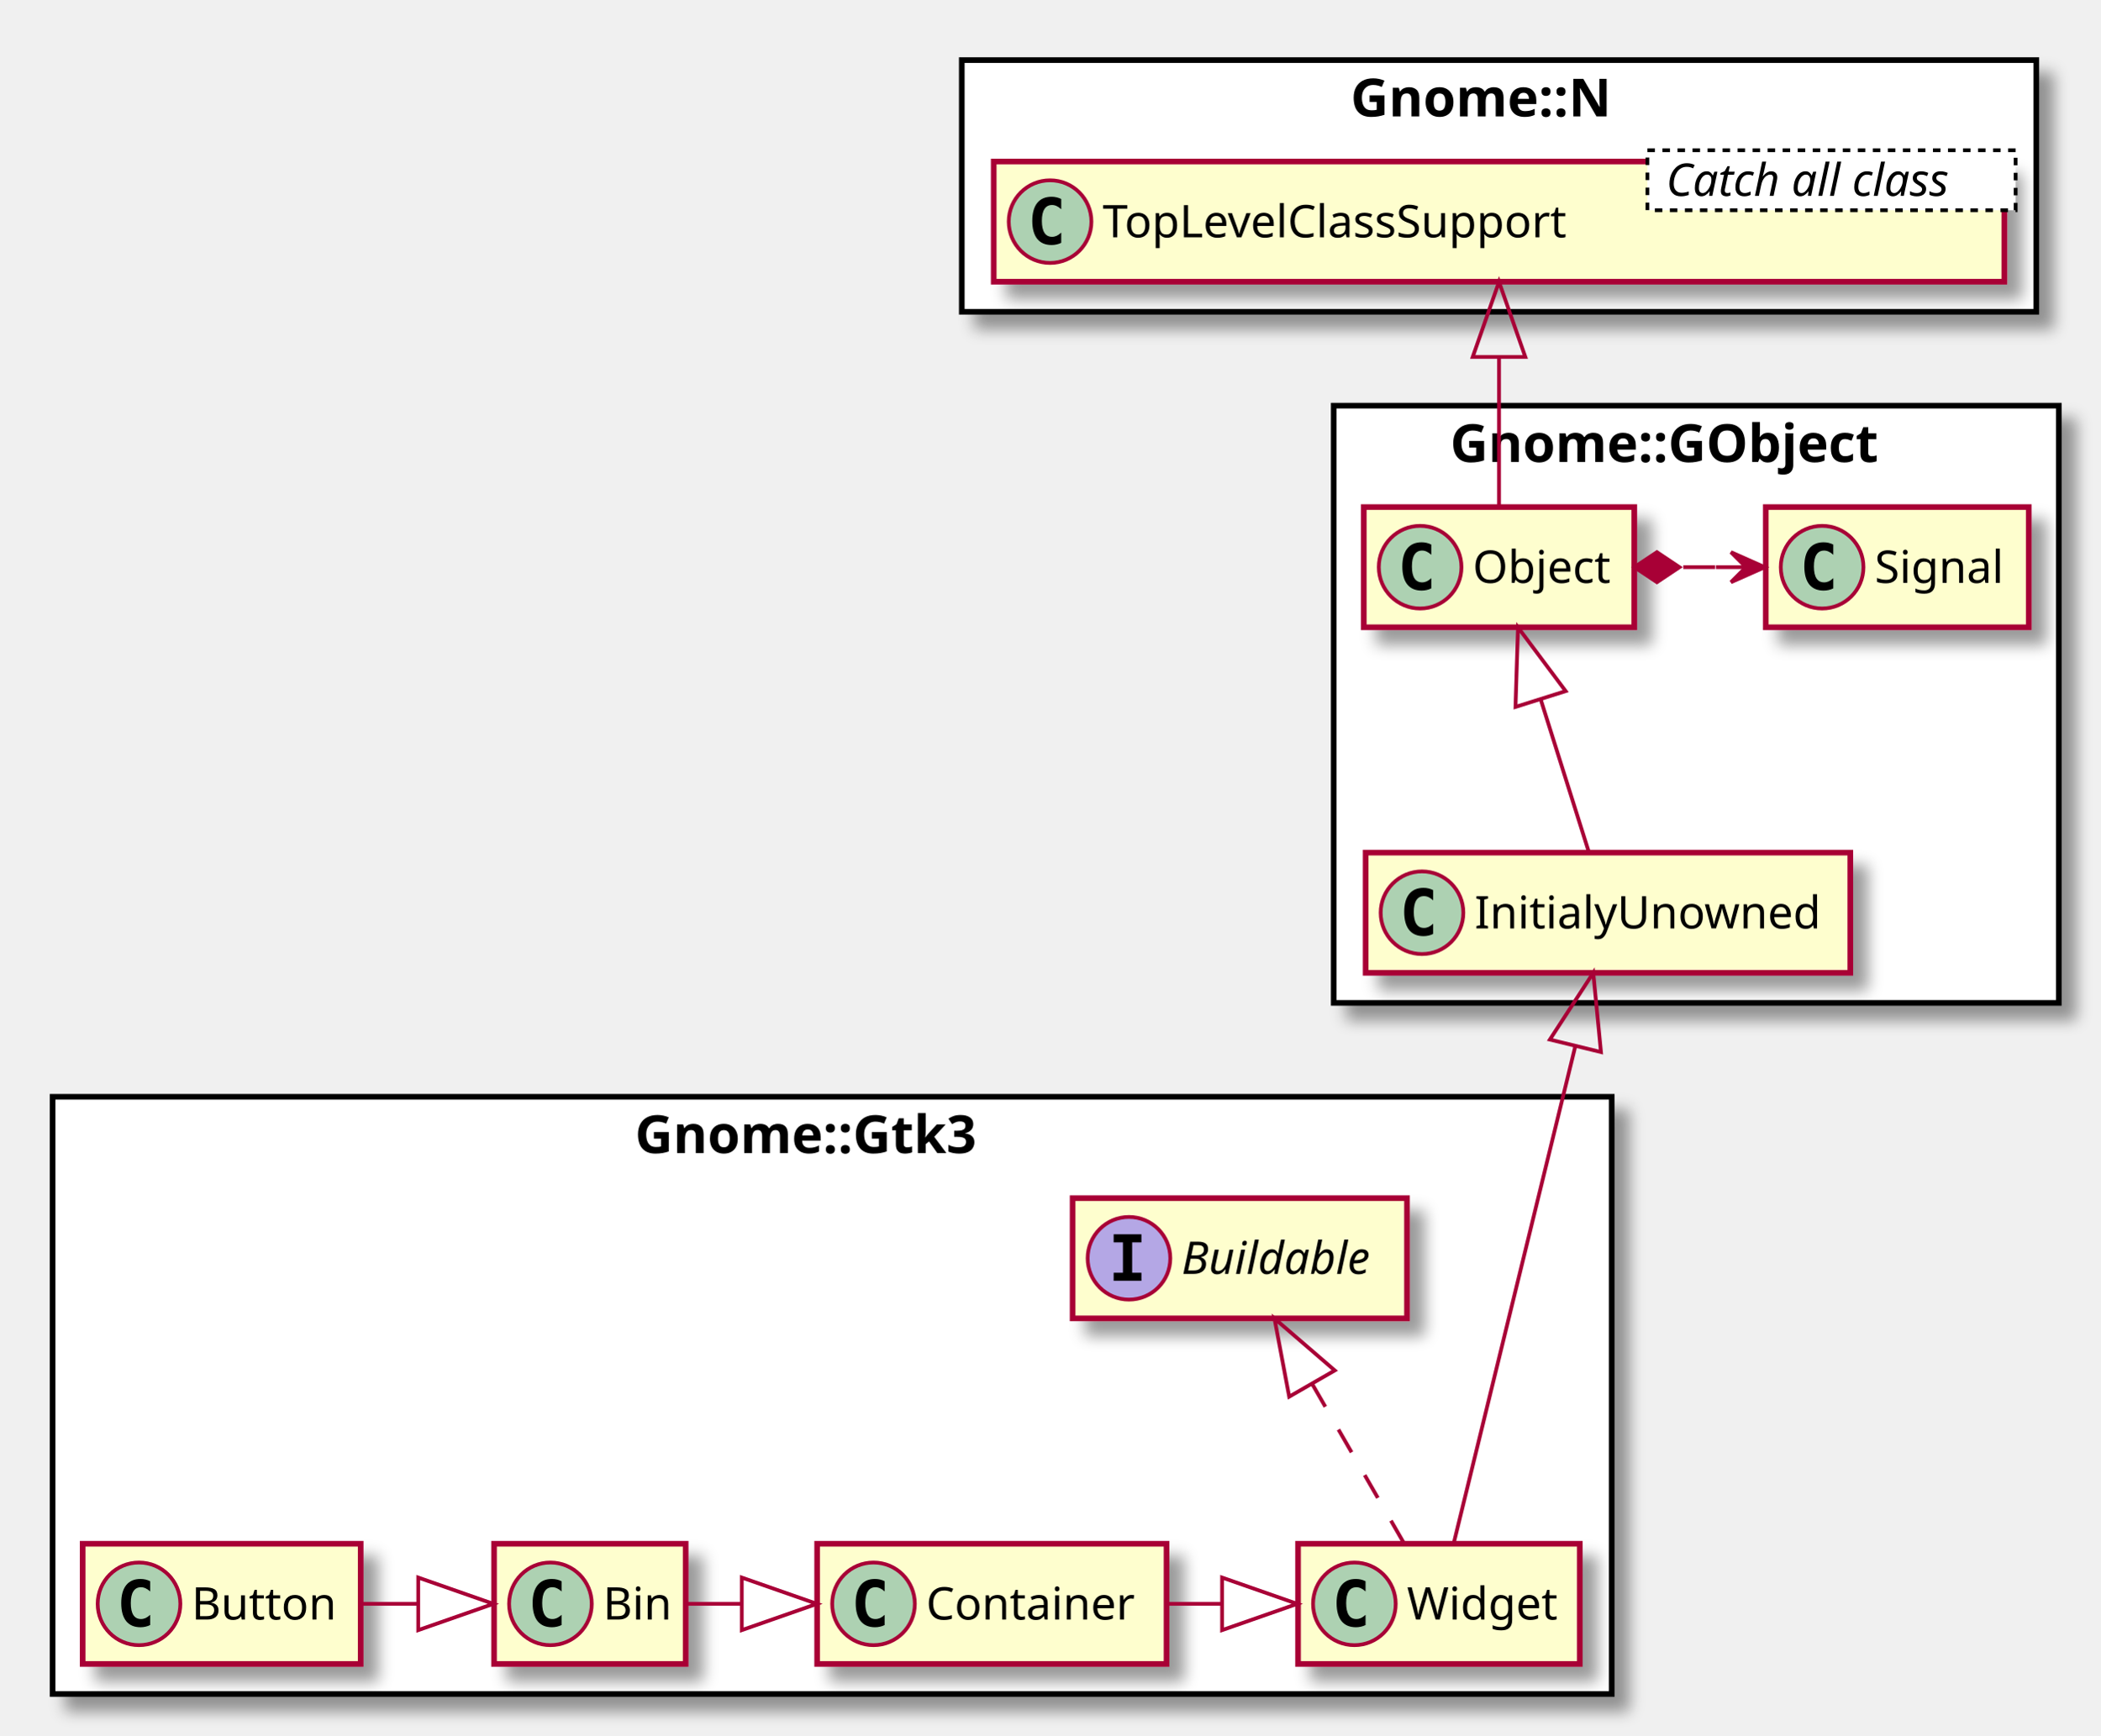
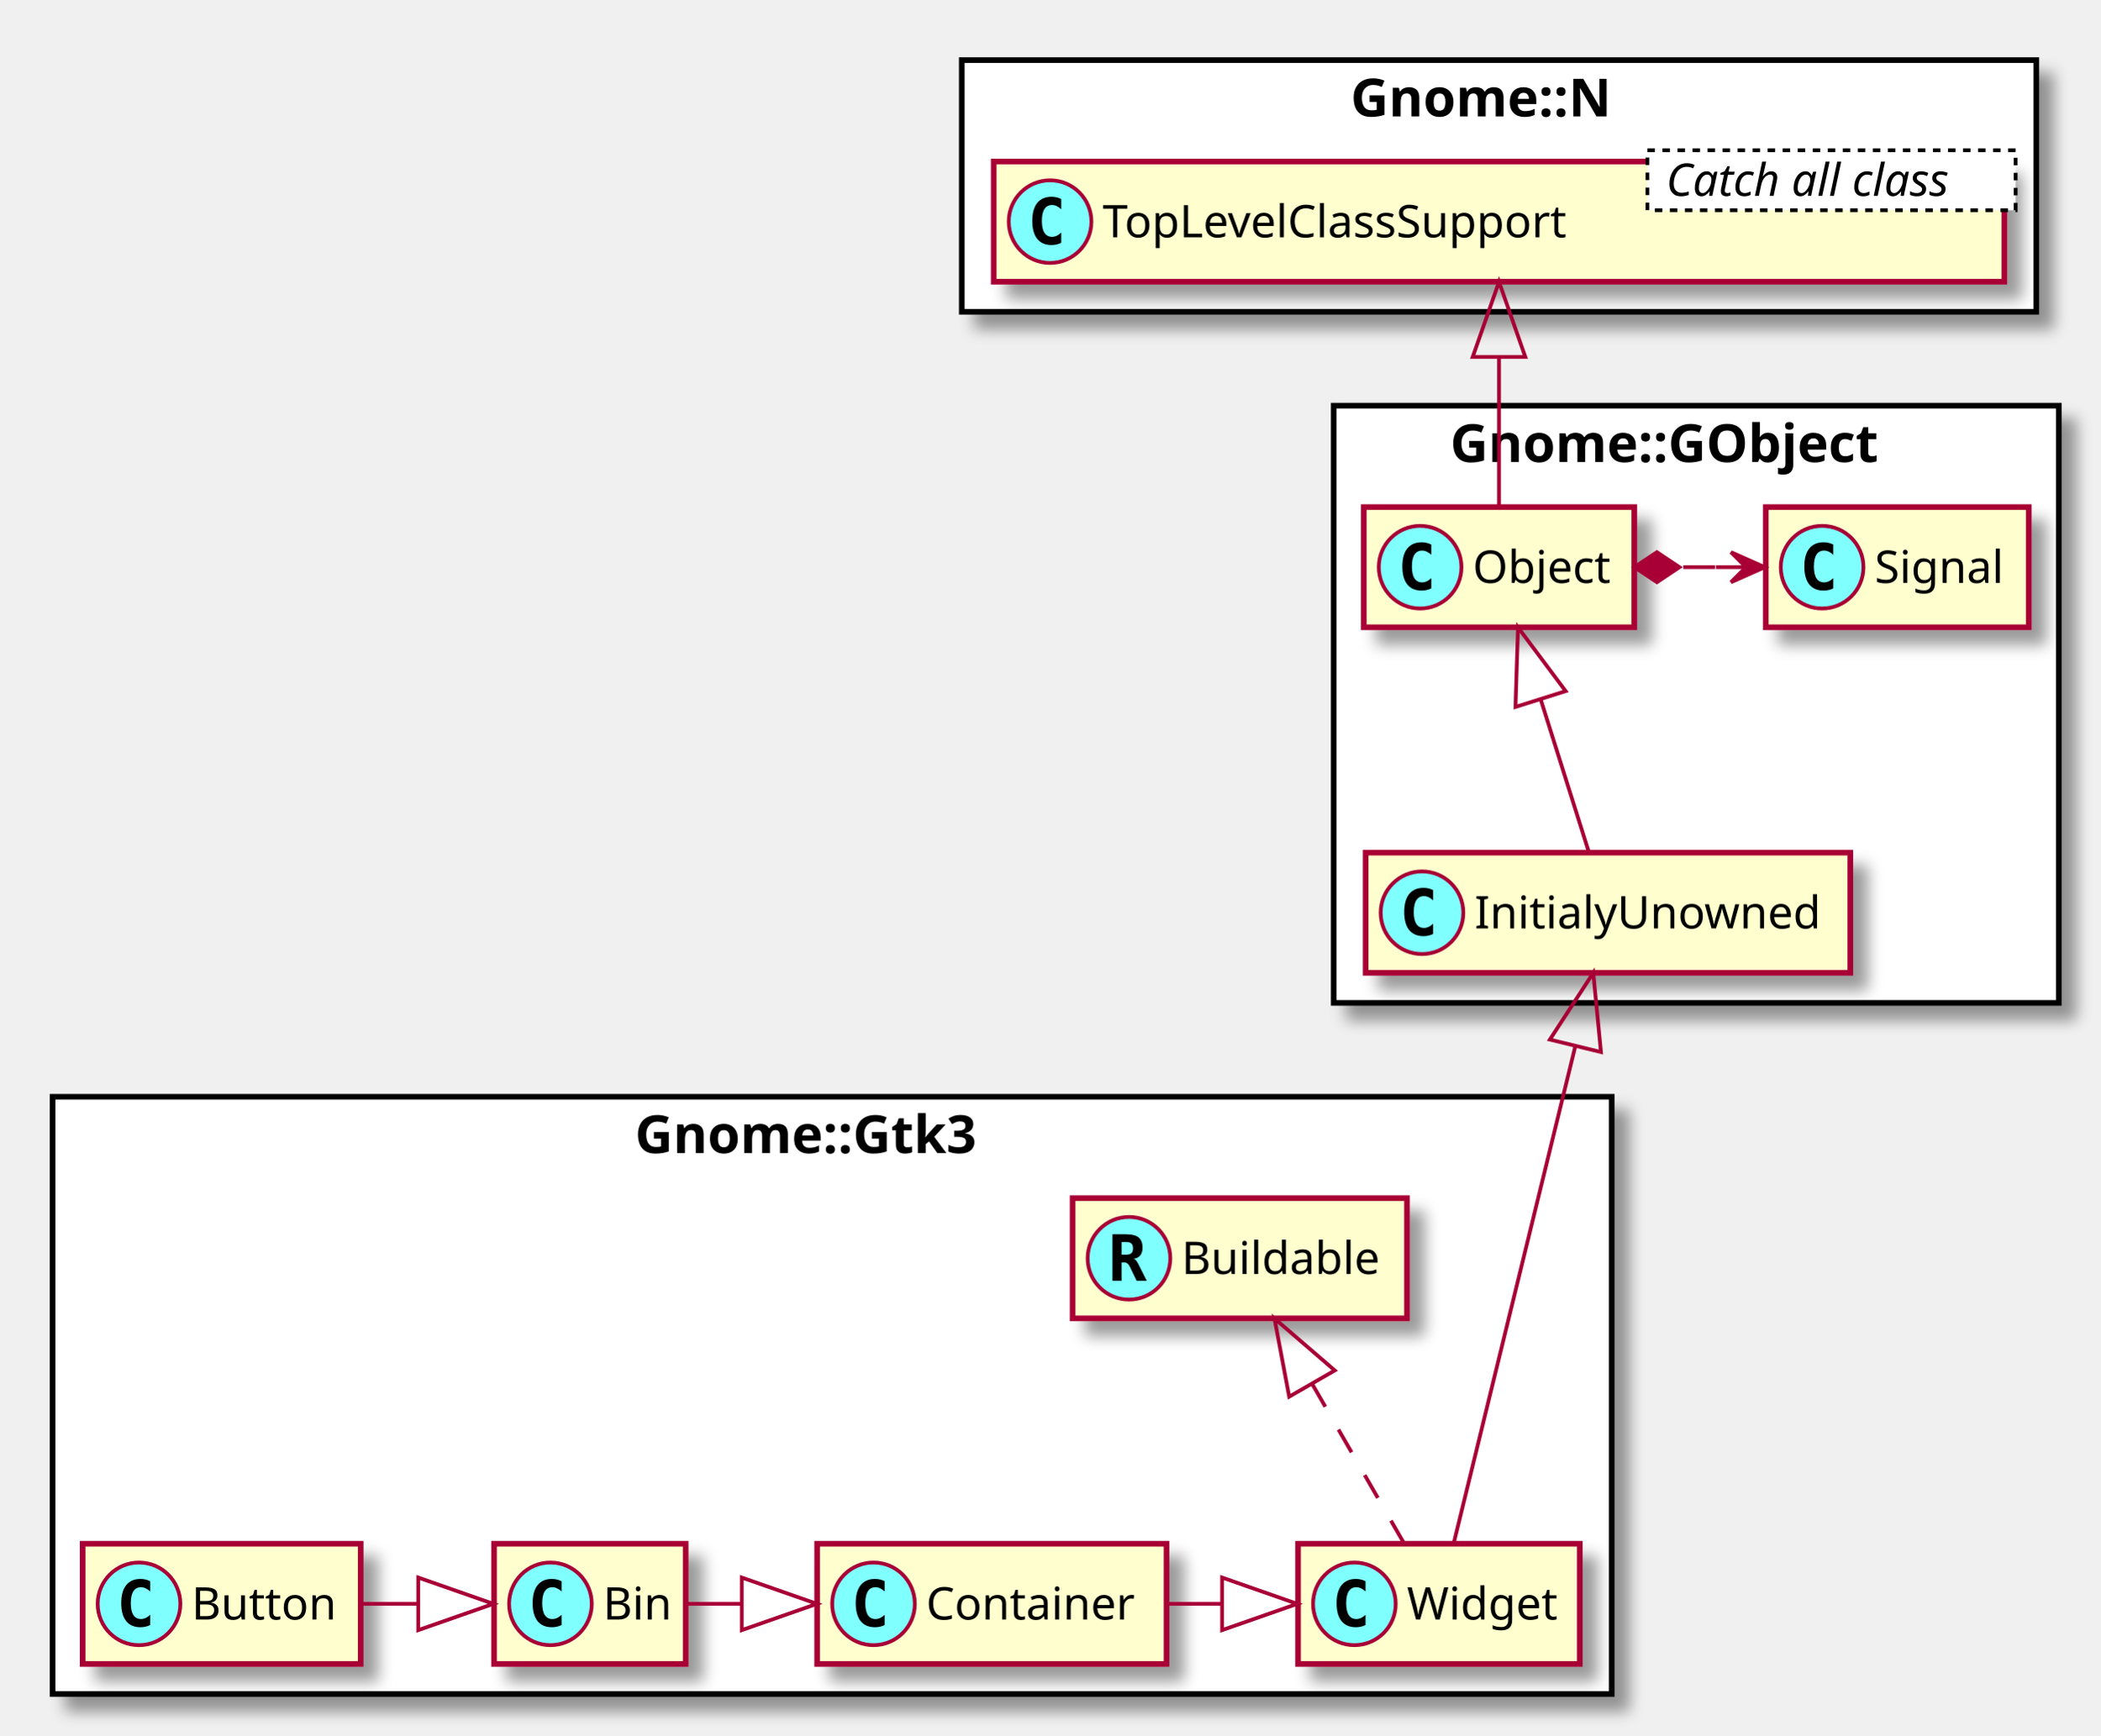
<svg xmlns="http://www.w3.org/2000/svg" contentScriptType="application/ecmascript" contentStyleType="text/css" height="462px" preserveAspectRatio="none" style="width:559px;height:462px;" version="1.1" viewBox="0 0 559 462" width="559px" zoomAndPan="magnify">
  <defs>
-     <filter height="300%" id="f1bswe2482el0g" width="300%" x="-1" y="-1">
+     <filter height="300%" id="f9c7jvjplwiak" width="300%" x="-1" y="-1">
      <feGaussianBlur result="blurOut" stdDeviation="2.0" />
      <feColorMatrix in="blurOut" result="blurOut2" type="matrix" values="0 0 0 0 0 0 0 0 0 0 0 0 0 0 0 0 0 0 .4 0" />
      <feOffset dx="4.0" dy="4.0" in="blurOut2" result="blurOut3" />
      <feBlend in="SourceGraphic" in2="blurOut3" mode="normal" />
    </filter>
  </defs>
  <g>
-     <rect fill="#FFFFFF" filter="url(#f1bswe2482el0g)" height="67" style="stroke: #000000; stroke-width: 1.5;" width="286" x="256" y="16" />
+     <rect fill="#FFFFFF" filter="url(#f9c7jvjplwiak)" height="159" style="stroke: #000000; stroke-width: 1.5;" width="415" x="14" y="292" />
+     <text fill="#000000" font-family="sans-serif" font-size="14" font-weight="bold" lengthAdjust="spacingAndGlyphs" textLength="105" x="169" y="306.995">Gnome::Gtk3</text>
+     <rect fill="#FFFFFF" filter="url(#f9c7jvjplwiak)" height="67" style="stroke: #000000; stroke-width: 1.5;" width="286" x="256" y="16" />
    <text fill="#000000" font-family="sans-serif" font-size="14" font-weight="bold" lengthAdjust="spacingAndGlyphs" textLength="79" x="359.5" y="30.995">Gnome::N</text>
-     <rect fill="#FFFFFF" filter="url(#f1bswe2482el0g)" height="159" style="stroke: #000000; stroke-width: 1.5;" width="193" x="355" y="108" />
+     <rect fill="#FFFFFF" filter="url(#f9c7jvjplwiak)" height="159" style="stroke: #000000; stroke-width: 1.5;" width="193" x="355" y="108" />
    <text fill="#000000" font-family="sans-serif" font-size="14" font-weight="bold" lengthAdjust="spacingAndGlyphs" textLength="131" x="386" y="122.995">Gnome::GObject</text>
-     <rect fill="#FFFFFF" filter="url(#f1bswe2482el0g)" height="159" style="stroke: #000000; stroke-width: 1.5;" width="415" x="14" y="292" />
-     <text fill="#000000" font-family="sans-serif" font-size="14" font-weight="bold" lengthAdjust="spacingAndGlyphs" textLength="105" x="169" y="306.995">Gnome::Gtk3</text>
-     <rect fill="#FEFECE" filter="url(#f1bswe2482el0g)" height="32" id="Gnome::N::TopLevelClassSupport" style="stroke: #A80036; stroke-width: 1.5;" width="269" x="264.5" y="43" />
-     <ellipse cx="279.5" cy="59" fill="#ADD1B2" rx="11" ry="11" style="stroke: #A80036; stroke-width: 1.0;" />
+     <rect fill="#FEFECE" filter="url(#f9c7jvjplwiak)" height="32" id="Gnome::Gtk3::Buildable" style="stroke: #A80036; stroke-width: 1.5;" width="89" x="285.5" y="319" />
+     <ellipse cx="300.5" cy="335" fill="#80FFFF" rx="11" ry="11" style="stroke: #A80036; stroke-width: 1.0;" />
+     <path d="M301.703,335.141 Q302.062,335.219 302.328,335.5 Q302.609,335.766 303,336.547 L305.234,341 L302.547,341 L301.047,337.875 Q300.984,337.734 300.875,337.5 Q300.219,336.109 299.328,336.109 L298.547,336.109 L298.547,341 L296.109,341 L296.109,328.609 L299.641,328.609 Q302.031,328.609 303.062,329.453 Q304.109,330.297 304.109,332.203 Q304.109,333.484 303.484,334.25 Q302.875,335 301.703,335.141 Z M298.547,330.672 L298.547,334.047 L299.703,334.047 Q300.719,334.047 301.141,333.656 Q301.578,333.25 301.578,332.344 Q301.578,331.453 301.141,331.062 Q300.719,330.672 299.703,330.672 L298.547,330.672 Z " />
+     <text fill="#000000" font-family="sans-serif" font-size="12" lengthAdjust="spacingAndGlyphs" textLength="57" x="314.5" y="339.181">Buildable</text>
+     <rect fill="#FEFECE" filter="url(#f9c7jvjplwiak)" height="32" id="Gnome::Gtk3::Widget" style="stroke: #A80036; stroke-width: 1.5;" width="75" x="345.5" y="411" />
+     <ellipse cx="360.5" cy="427" fill="#80FFFF" rx="11" ry="11" style="stroke: #A80036; stroke-width: 1.0;" />
+     <path d="M363.469,432.641 Q362.891,432.938 362.25,433.078 Q361.609,433.234 360.906,433.234 Q358.406,433.234 357.078,431.594 Q355.766,429.938 355.766,426.812 Q355.766,423.688 357.078,422.031 Q358.406,420.375 360.906,420.375 Q361.609,420.375 362.25,420.531 Q362.906,420.688 363.469,420.984 L363.469,423.703 Q362.844,423.125 362.25,422.859 Q361.656,422.578 361.031,422.578 Q359.688,422.578 359,423.656 Q358.312,424.719 358.312,426.812 Q358.312,428.906 359,429.984 Q359.688,431.047 361.031,431.047 Q361.656,431.047 362.25,430.781 Q362.844,430.5 363.469,429.922 L363.469,432.641 Z " />
+     <text fill="#000000" font-family="sans-serif" font-size="12" lengthAdjust="spacingAndGlyphs" textLength="43" x="374.5" y="431.181">Widget</text>
+     <rect fill="#FEFECE" filter="url(#f9c7jvjplwiak)" height="32" id="Gnome::Gtk3::Button" style="stroke: #A80036; stroke-width: 1.5;" width="74" x="22" y="411" />
+     <ellipse cx="37" cy="427" fill="#80FFFF" rx="11" ry="11" style="stroke: #A80036; stroke-width: 1.0;" />
+     <path d="M39.969,432.641 Q39.391,432.938 38.75,433.078 Q38.109,433.234 37.406,433.234 Q34.906,433.234 33.578,431.594 Q32.266,429.938 32.266,426.812 Q32.266,423.688 33.578,422.031 Q34.906,420.375 37.406,420.375 Q38.109,420.375 38.75,420.531 Q39.406,420.688 39.969,420.984 L39.969,423.703 Q39.344,423.125 38.75,422.859 Q38.156,422.578 37.531,422.578 Q36.188,422.578 35.5,423.656 Q34.812,424.719 34.812,426.812 Q34.812,428.906 35.5,429.984 Q36.188,431.047 37.531,431.047 Q38.156,431.047 38.75,430.781 Q39.344,430.5 39.969,429.922 L39.969,432.641 Z " />
+     <text fill="#000000" font-family="sans-serif" font-size="12" lengthAdjust="spacingAndGlyphs" textLength="42" x="51" y="431.181">Button</text>
+     <rect fill="#FEFECE" filter="url(#f9c7jvjplwiak)" height="32" id="Gnome::Gtk3::Bin" style="stroke: #A80036; stroke-width: 1.5;" width="51" x="131.5" y="411" />
+     <ellipse cx="146.5" cy="427" fill="#80FFFF" rx="11" ry="11" style="stroke: #A80036; stroke-width: 1.0;" />
+     <path d="M149.469,432.641 Q148.891,432.938 148.25,433.078 Q147.609,433.234 146.906,433.234 Q144.406,433.234 143.078,431.594 Q141.766,429.938 141.766,426.812 Q141.766,423.688 143.078,422.031 Q144.406,420.375 146.906,420.375 Q147.609,420.375 148.25,420.531 Q148.906,420.688 149.469,420.984 L149.469,423.703 Q148.844,423.125 148.25,422.859 Q147.656,422.578 147.031,422.578 Q145.688,422.578 145,423.656 Q144.312,424.719 144.312,426.812 Q144.312,428.906 145,429.984 Q145.688,431.047 147.031,431.047 Q147.656,431.047 148.25,430.781 Q148.844,430.5 149.469,429.922 L149.469,432.641 Z " />
+     <text fill="#000000" font-family="sans-serif" font-size="12" lengthAdjust="spacingAndGlyphs" textLength="19" x="160.5" y="431.181">Bin</text>
+     <rect fill="#FEFECE" filter="url(#f9c7jvjplwiak)" height="32" id="Gnome::Gtk3::Container" style="stroke: #A80036; stroke-width: 1.5;" width="93" x="217.5" y="411" />
+     <ellipse cx="232.5" cy="427" fill="#80FFFF" rx="11" ry="11" style="stroke: #A80036; stroke-width: 1.0;" />
+     <path d="M235.469,432.641 Q234.891,432.938 234.25,433.078 Q233.609,433.234 232.906,433.234 Q230.406,433.234 229.078,431.594 Q227.766,429.938 227.766,426.812 Q227.766,423.688 229.078,422.031 Q230.406,420.375 232.906,420.375 Q233.609,420.375 234.25,420.531 Q234.906,420.688 235.469,420.984 L235.469,423.703 Q234.844,423.125 234.25,422.859 Q233.656,422.578 233.031,422.578 Q231.688,422.578 231,423.656 Q230.312,424.719 230.312,426.812 Q230.312,428.906 231,429.984 Q231.688,431.047 233.031,431.047 Q233.656,431.047 234.25,430.781 Q234.844,430.5 235.469,429.922 L235.469,432.641 Z " />
+     <text fill="#000000" font-family="sans-serif" font-size="12" lengthAdjust="spacingAndGlyphs" textLength="61" x="246.5" y="431.181">Container</text>
+     <rect fill="#FEFECE" filter="url(#f9c7jvjplwiak)" height="32" id="Gnome::N::TopLevelClassSupport" style="stroke: #A80036; stroke-width: 1.5;" width="269" x="264.5" y="43" />
+     <ellipse cx="279.5" cy="59" fill="#80FFFF" rx="11" ry="11" style="stroke: #A80036; stroke-width: 1.0;" />
    <path d="M282.469,64.641 Q281.891,64.938 281.25,65.078 Q280.609,65.234 279.906,65.234 Q277.406,65.234 276.078,63.594 Q274.766,61.938 274.766,58.812 Q274.766,55.688 276.078,54.031 Q277.406,52.375 279.906,52.375 Q280.609,52.375 281.25,52.531 Q281.906,52.688 282.469,52.984 L282.469,55.703 Q281.844,55.125 281.25,54.859 Q280.656,54.578 280.031,54.578 Q278.688,54.578 278,55.656 Q277.312,56.719 277.312,58.812 Q277.312,60.906 278,61.984 Q278.688,63.047 280.031,63.047 Q280.656,63.047 281.25,62.781 Q281.844,62.5 282.469,61.922 L282.469,64.641 Z " />
    <text fill="#000000" font-family="sans-serif" font-size="12" lengthAdjust="spacingAndGlyphs" textLength="137" x="293.5" y="63.181">TopLevelClassSupport</text>
    <rect fill="#FFFFFF" height="15.969" style="stroke: #000000; stroke-width: 1.0; stroke-dasharray: 2.0,2.0;" width="98" x="438.5" y="40" />
    <text fill="#000000" font-family="sans-serif" font-size="12" font-style="italic" lengthAdjust="spacingAndGlyphs" textLength="88" x="443.5" y="52.139">Catch all class</text>
-     <rect fill="#FEFECE" filter="url(#f1bswe2482el0g)" height="32" id="Gnome::GObject::Object" style="stroke: #A80036; stroke-width: 1.5;" width="72" x="363" y="135" />
-     <ellipse cx="378" cy="151" fill="#ADD1B2" rx="11" ry="11" style="stroke: #A80036; stroke-width: 1.0;" />
+     <rect fill="#FEFECE" filter="url(#f9c7jvjplwiak)" height="32" id="Gnome::GObject::Object" style="stroke: #A80036; stroke-width: 1.5;" width="72" x="363" y="135" />
+     <ellipse cx="378" cy="151" fill="#80FFFF" rx="11" ry="11" style="stroke: #A80036; stroke-width: 1.0;" />
    <path d="M380.969,156.641 Q380.391,156.938 379.75,157.078 Q379.109,157.234 378.406,157.234 Q375.906,157.234 374.578,155.594 Q373.266,153.938 373.266,150.812 Q373.266,147.688 374.578,146.031 Q375.906,144.375 378.406,144.375 Q379.109,144.375 379.75,144.531 Q380.406,144.688 380.969,144.984 L380.969,147.703 Q380.344,147.125 379.75,146.859 Q379.156,146.578 378.531,146.578 Q377.188,146.578 376.5,147.656 Q375.812,148.719 375.812,150.812 Q375.812,152.906 376.5,153.984 Q377.188,155.047 378.531,155.047 Q379.156,155.047 379.75,154.781 Q380.344,154.5 380.969,153.922 L380.969,156.641 Z " />
    <text fill="#000000" font-family="sans-serif" font-size="12" lengthAdjust="spacingAndGlyphs" textLength="40" x="392" y="155.181">Object</text>
-     <rect fill="#FEFECE" filter="url(#f1bswe2482el0g)" height="32" id="Gnome::GObject::InitialyUnowned" style="stroke: #A80036; stroke-width: 1.5;" width="129" x="363.5" y="227" />
-     <ellipse cx="378.5" cy="243" fill="#ADD1B2" rx="11" ry="11" style="stroke: #A80036; stroke-width: 1.0;" />
+     <rect fill="#FEFECE" filter="url(#f9c7jvjplwiak)" height="32" id="Gnome::GObject::InitialyUnowned" style="stroke: #A80036; stroke-width: 1.5;" width="129" x="363.5" y="227" />
+     <ellipse cx="378.5" cy="243" fill="#80FFFF" rx="11" ry="11" style="stroke: #A80036; stroke-width: 1.0;" />
    <path d="M381.469,248.641 Q380.891,248.938 380.25,249.078 Q379.609,249.234 378.906,249.234 Q376.406,249.234 375.078,247.594 Q373.766,245.938 373.766,242.812 Q373.766,239.688 375.078,238.031 Q376.406,236.375 378.906,236.375 Q379.609,236.375 380.25,236.531 Q380.906,236.688 381.469,236.984 L381.469,239.703 Q380.844,239.125 380.25,238.859 Q379.656,238.578 379.031,238.578 Q377.688,238.578 377,239.656 Q376.312,240.719 376.312,242.812 Q376.312,244.906 377,245.984 Q377.688,247.047 379.031,247.047 Q379.656,247.047 380.25,246.781 Q380.844,246.5 381.469,245.922 L381.469,248.641 Z " />
    <text fill="#000000" font-family="sans-serif" font-size="12" lengthAdjust="spacingAndGlyphs" textLength="97" x="392.5" y="247.181">InitialyUnowned</text>
-     <rect fill="#FEFECE" filter="url(#f1bswe2482el0g)" height="32" id="Gnome::GObject::Signal" style="stroke: #A80036; stroke-width: 1.5;" width="70" x="470" y="135" />
-     <ellipse cx="485" cy="151" fill="#ADD1B2" rx="11" ry="11" style="stroke: #A80036; stroke-width: 1.0;" />
+     <rect fill="#FEFECE" filter="url(#f9c7jvjplwiak)" height="32" id="Gnome::GObject::Signal" style="stroke: #A80036; stroke-width: 1.5;" width="70" x="470" y="135" />
+     <ellipse cx="485" cy="151" fill="#80FFFF" rx="11" ry="11" style="stroke: #A80036; stroke-width: 1.0;" />
    <path d="M487.969,156.641 Q487.391,156.938 486.75,157.078 Q486.109,157.234 485.406,157.234 Q482.906,157.234 481.578,155.594 Q480.266,153.938 480.266,150.812 Q480.266,147.688 481.578,146.031 Q482.906,144.375 485.406,144.375 Q486.109,144.375 486.75,144.531 Q487.406,144.688 487.969,144.984 L487.969,147.703 Q487.344,147.125 486.75,146.859 Q486.156,146.578 485.531,146.578 Q484.188,146.578 483.5,147.656 Q482.812,148.719 482.812,150.812 Q482.812,152.906 483.5,153.984 Q484.188,155.047 485.531,155.047 Q486.156,155.047 486.75,154.781 Q487.344,154.5 487.969,153.922 L487.969,156.641 Z " />
    <text fill="#000000" font-family="sans-serif" font-size="12" lengthAdjust="spacingAndGlyphs" textLength="38" x="499" y="155.181">Signal</text>
-     <rect fill="#FEFECE" filter="url(#f1bswe2482el0g)" height="32" id="Gnome::Gtk3::Widget" style="stroke: #A80036; stroke-width: 1.5;" width="75" x="345.5" y="411" />
-     <ellipse cx="360.5" cy="427" fill="#ADD1B2" rx="11" ry="11" style="stroke: #A80036; stroke-width: 1.0;" />
-     <path d="M363.469,432.641 Q362.891,432.938 362.25,433.078 Q361.609,433.234 360.906,433.234 Q358.406,433.234 357.078,431.594 Q355.766,429.938 355.766,426.812 Q355.766,423.688 357.078,422.031 Q358.406,420.375 360.906,420.375 Q361.609,420.375 362.25,420.531 Q362.906,420.688 363.469,420.984 L363.469,423.703 Q362.844,423.125 362.25,422.859 Q361.656,422.578 361.031,422.578 Q359.688,422.578 359,423.656 Q358.312,424.719 358.312,426.812 Q358.312,428.906 359,429.984 Q359.688,431.047 361.031,431.047 Q361.656,431.047 362.25,430.781 Q362.844,430.5 363.469,429.922 L363.469,432.641 Z " />
-     <text fill="#000000" font-family="sans-serif" font-size="12" lengthAdjust="spacingAndGlyphs" textLength="43" x="374.5" y="431.181">Widget</text>
-     <rect fill="#FEFECE" filter="url(#f1bswe2482el0g)" height="32" id="Gnome::Gtk3::Buildable" style="stroke: #A80036; stroke-width: 1.5;" width="89" x="285.5" y="319" />
-     <ellipse cx="300.5" cy="335" fill="#B4A7E5" rx="11" ry="11" style="stroke: #A80036; stroke-width: 1.0;" />
-     <path d="M296.422,330.766 L296.422,328.609 L303.812,328.609 L303.812,330.766 L301.344,330.766 L301.344,338.844 L303.812,338.844 L303.812,341 L296.422,341 L296.422,338.844 L298.891,338.844 L298.891,330.766 L296.422,330.766 Z " />
-     <text fill="#000000" font-family="sans-serif" font-size="12" font-style="italic" lengthAdjust="spacingAndGlyphs" textLength="57" x="314.5" y="339.154">Buildable</text>
-     <rect fill="#FEFECE" filter="url(#f1bswe2482el0g)" height="32" id="Gnome::Gtk3::Button" style="stroke: #A80036; stroke-width: 1.5;" width="74" x="22" y="411" />
-     <ellipse cx="37" cy="427" fill="#ADD1B2" rx="11" ry="11" style="stroke: #A80036; stroke-width: 1.0;" />
-     <path d="M39.969,432.641 Q39.391,432.938 38.75,433.078 Q38.109,433.234 37.406,433.234 Q34.906,433.234 33.578,431.594 Q32.266,429.938 32.266,426.812 Q32.266,423.688 33.578,422.031 Q34.906,420.375 37.406,420.375 Q38.109,420.375 38.75,420.531 Q39.406,420.688 39.969,420.984 L39.969,423.703 Q39.344,423.125 38.75,422.859 Q38.156,422.578 37.531,422.578 Q36.188,422.578 35.5,423.656 Q34.812,424.719 34.812,426.812 Q34.812,428.906 35.5,429.984 Q36.188,431.047 37.531,431.047 Q38.156,431.047 38.75,430.781 Q39.344,430.5 39.969,429.922 L39.969,432.641 Z " />
-     <text fill="#000000" font-family="sans-serif" font-size="12" lengthAdjust="spacingAndGlyphs" textLength="42" x="51" y="431.181">Button</text>
-     <rect fill="#FEFECE" filter="url(#f1bswe2482el0g)" height="32" id="Gnome::Gtk3::Bin" style="stroke: #A80036; stroke-width: 1.5;" width="51" x="131.5" y="411" />
-     <ellipse cx="146.5" cy="427" fill="#ADD1B2" rx="11" ry="11" style="stroke: #A80036; stroke-width: 1.0;" />
-     <path d="M149.469,432.641 Q148.891,432.938 148.25,433.078 Q147.609,433.234 146.906,433.234 Q144.406,433.234 143.078,431.594 Q141.766,429.938 141.766,426.812 Q141.766,423.688 143.078,422.031 Q144.406,420.375 146.906,420.375 Q147.609,420.375 148.25,420.531 Q148.906,420.688 149.469,420.984 L149.469,423.703 Q148.844,423.125 148.25,422.859 Q147.656,422.578 147.031,422.578 Q145.688,422.578 145,423.656 Q144.312,424.719 144.312,426.812 Q144.312,428.906 145,429.984 Q145.688,431.047 147.031,431.047 Q147.656,431.047 148.25,430.781 Q148.844,430.5 149.469,429.922 L149.469,432.641 Z " />
-     <text fill="#000000" font-family="sans-serif" font-size="12" lengthAdjust="spacingAndGlyphs" textLength="19" x="160.5" y="431.181">Bin</text>
-     <rect fill="#FEFECE" filter="url(#f1bswe2482el0g)" height="32" id="Gnome::Gtk3::Container" style="stroke: #A80036; stroke-width: 1.5;" width="93" x="217.5" y="411" />
-     <ellipse cx="232.5" cy="427" fill="#ADD1B2" rx="11" ry="11" style="stroke: #A80036; stroke-width: 1.0;" />
-     <path d="M235.469,432.641 Q234.891,432.938 234.25,433.078 Q233.609,433.234 232.906,433.234 Q230.406,433.234 229.078,431.594 Q227.766,429.938 227.766,426.812 Q227.766,423.688 229.078,422.031 Q230.406,420.375 232.906,420.375 Q233.609,420.375 234.25,420.531 Q234.906,420.688 235.469,420.984 L235.469,423.703 Q234.844,423.125 234.25,422.859 Q233.656,422.578 233.031,422.578 Q231.688,422.578 231,423.656 Q230.312,424.719 230.312,426.812 Q230.312,428.906 231,429.984 Q231.688,431.047 233.031,431.047 Q233.656,431.047 234.25,430.781 Q234.844,430.5 235.469,429.922 L235.469,432.641 Z " />
-     <text fill="#000000" font-family="sans-serif" font-size="12" lengthAdjust="spacingAndGlyphs" textLength="61" x="246.5" y="431.181">Container</text>
    <path d="M399,95.405 C399,109.079 399,123.937 399,134.85 " fill="none" id="Gnome::N::TopLevelClassSupport-Gnome::GObject::Object" style="stroke: #A80036; stroke-width: 1.0;" />
    <polygon fill="none" points="392,95.025,399,75.025,406,95.025,392,95.025" style="stroke: #A80036; stroke-width: 1.0;" />
    <path d="M410.164,186.418 C414.559,200.361 419.386,215.674 422.909,226.85 " fill="none" id="Gnome::GObject::Object-Gnome::GObject::InitialyUnowned" style="stroke: #A80036; stroke-width: 1.0;" />
    <polygon fill="none" points="403.388,188.204,404.051,167.025,416.74,183.995,403.388,188.204" style="stroke: #A80036; stroke-width: 1.0;" />
    <path d="M448.041,151 C450.867,151 453.692,151 456.517,151 " fill="none" id="Gnome::GObject::Object-Gnome::GObject::Signal" style="stroke: #A80036; stroke-width: 1.0;" />
    <polygon fill="#A80036" points="469.738,151,460.738,147,464.738,151,460.738,155,469.738,151" style="stroke: #A80036; stroke-width: 1.0;" />
    <line style="stroke: #A80036; stroke-width: 1.0;" x1="464.738" x2="456.738" y1="151" y2="151" />
    <polygon fill="#A80036" points="435.023,151,441.023,155,447.023,151,441.023,147,435.023,151" style="stroke: #A80036; stroke-width: 1.0;" />
    <path d="M419.267,278.707 C409.503,318.633 394.119,381.534 386.938,410.899 " fill="none" id="Gnome::GObject::InitialyUnowned-Gnome::Gtk3::Widget" style="stroke: #A80036; stroke-width: 1.0;" />
    <polygon fill="none" points="412.534,276.771,424.085,259.007,426.134,280.097,412.534,276.771" style="stroke: #A80036; stroke-width: 1.0;" />
    <path d="M349.276,368.46 C357.6,382.91 366.955,399.148 373.696,410.85 " fill="none" id="Gnome::Gtk3::Buildable-Gnome::Gtk3::Widget" style="stroke: #A80036; stroke-width: 1.0; stroke-dasharray: 7.0,7.0;" />
    <polygon fill="none" points="343.15,371.849,339.232,351.025,355.281,364.861,343.15,371.849" style="stroke: #A80036; stroke-width: 1.0;" />
    <path d="M96.133,427 C101.173,427 106.213,427 111.253,427 " fill="none" id="Gnome::Gtk3::Button-Gnome::Gtk3::Bin" style="stroke: #A80036; stroke-width: 1.0;" />
    <polygon fill="none" points="111.322,420,131.322,427,111.322,434,111.322,420" style="stroke: #A80036; stroke-width: 1.0;" />
    <path d="M182.914,427 C187.679,427 192.444,427 197.209,427 " fill="none" id="Gnome::Gtk3::Bin-Gnome::Gtk3::Container" style="stroke: #A80036; stroke-width: 1.0;" />
    <polygon fill="none" points="197.439,420,217.439,427,197.439,434,197.439,420" style="stroke: #A80036; stroke-width: 1.0;" />
    <path d="M310.949,427 C315.688,427 320.428,427 325.167,427 " fill="none" id="Gnome::Gtk3::Container-Gnome::Gtk3::Widget" style="stroke: #A80036; stroke-width: 1.0;" />
    <polygon fill="none" points="325.286,420,345.286,427,325.286,434,325.286,420" style="stroke: #A80036; stroke-width: 1.0;" />
  </g>
</svg>
